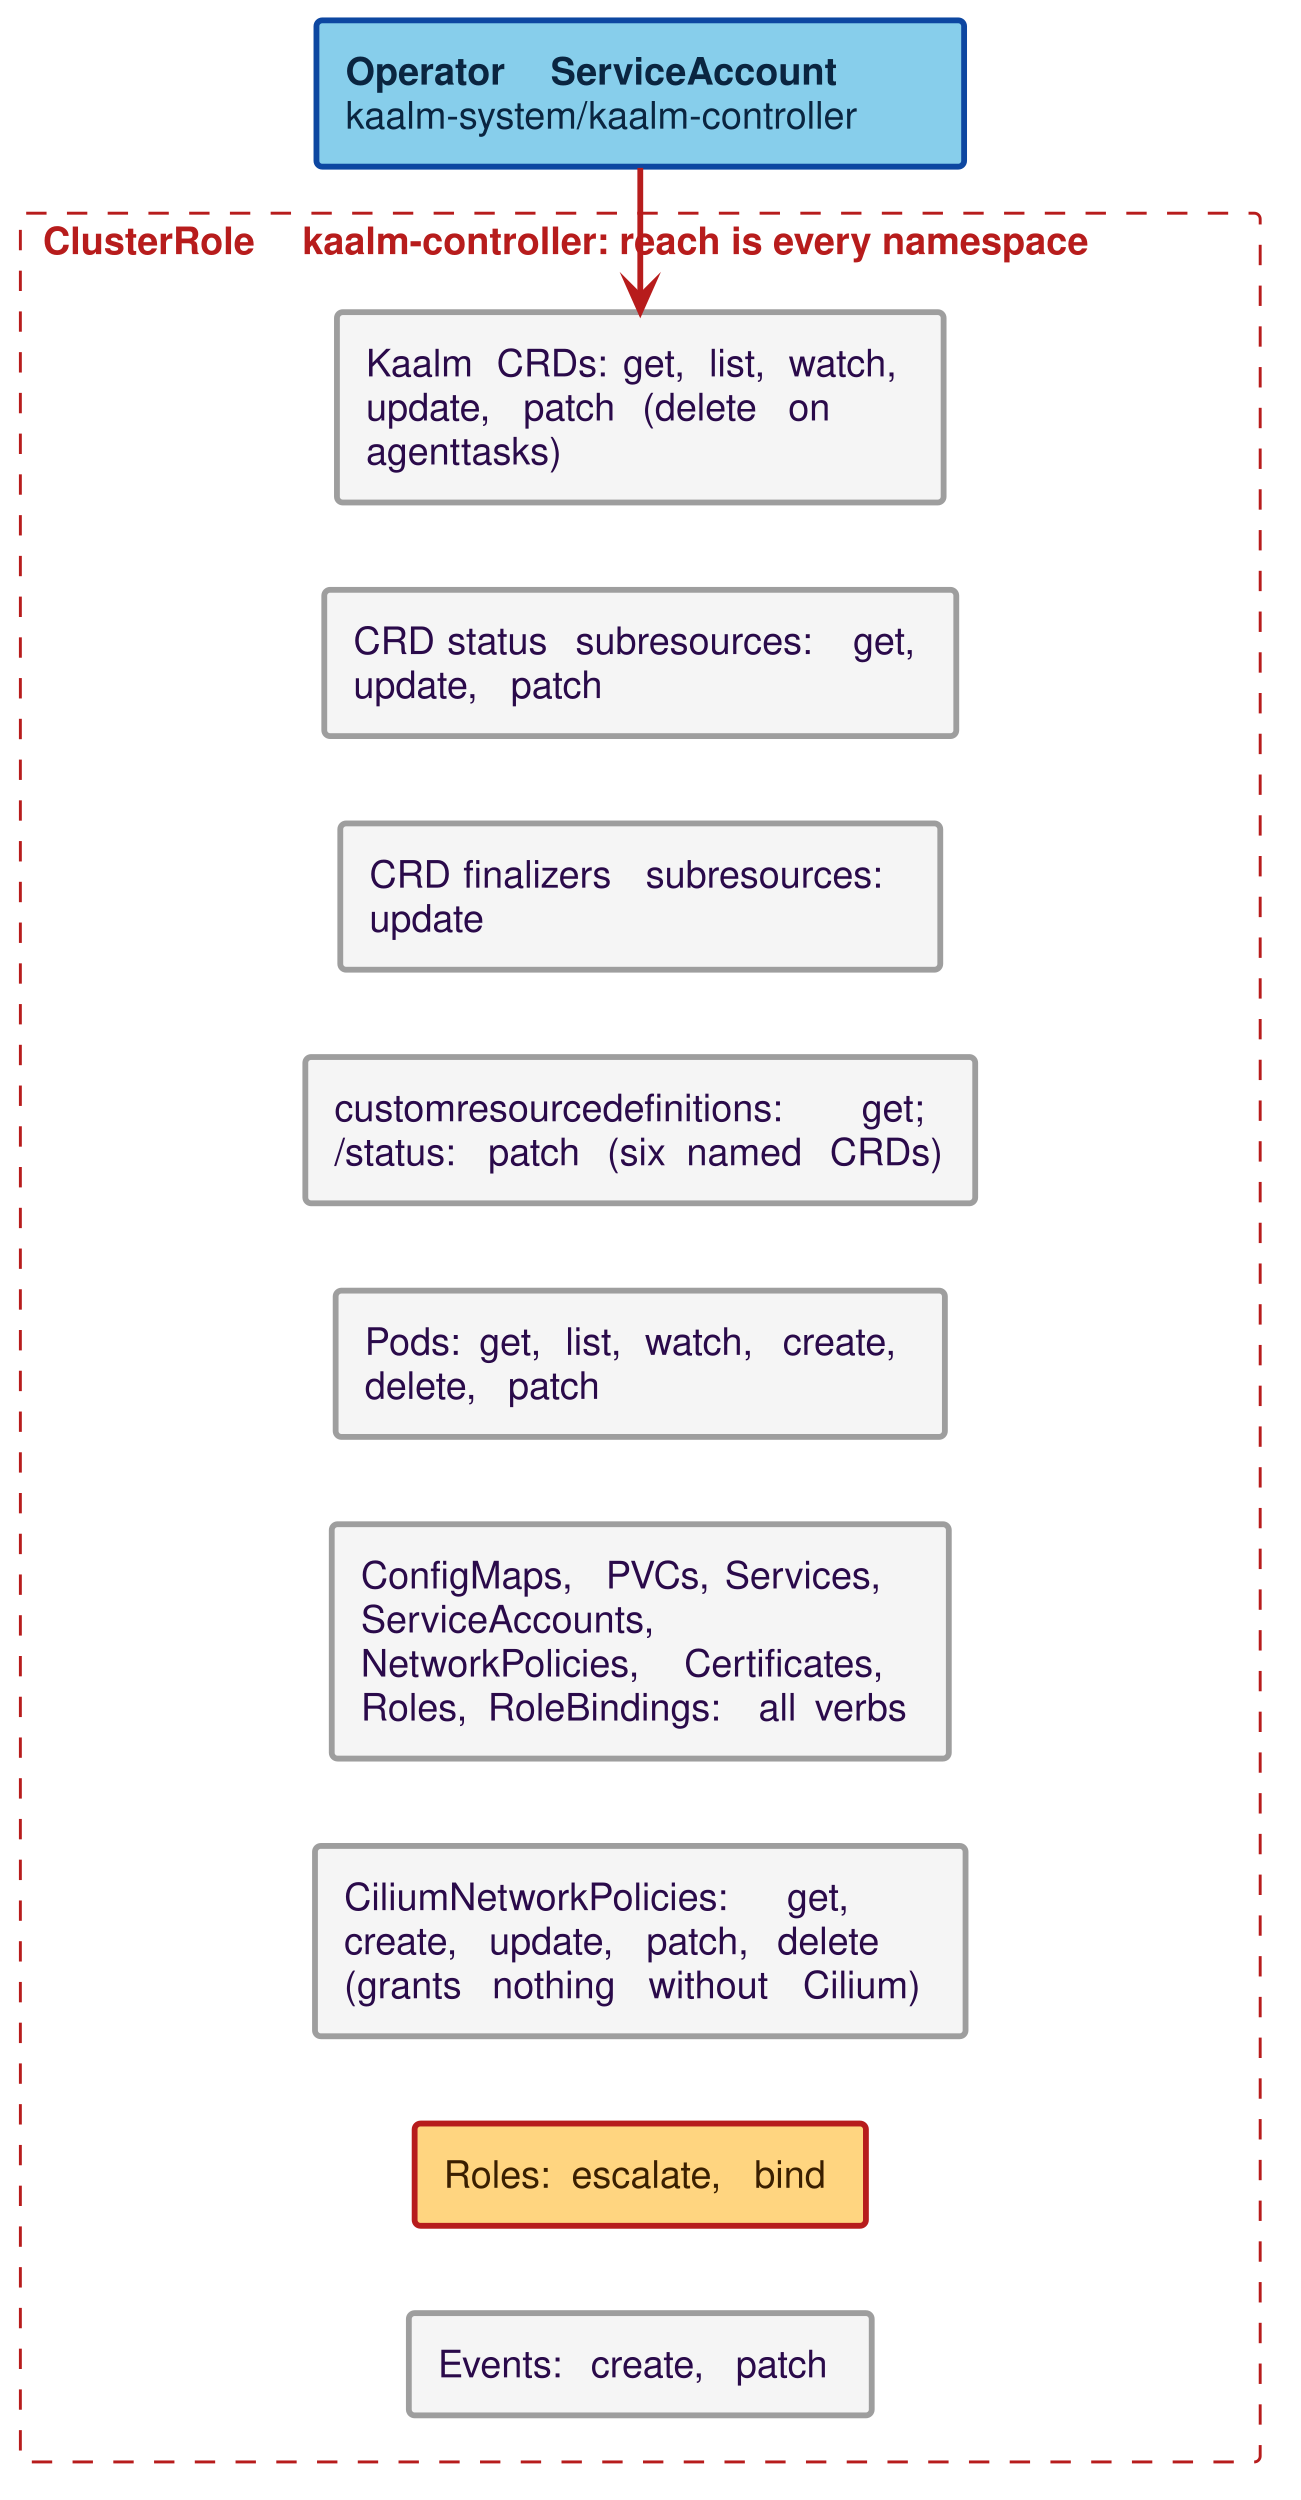
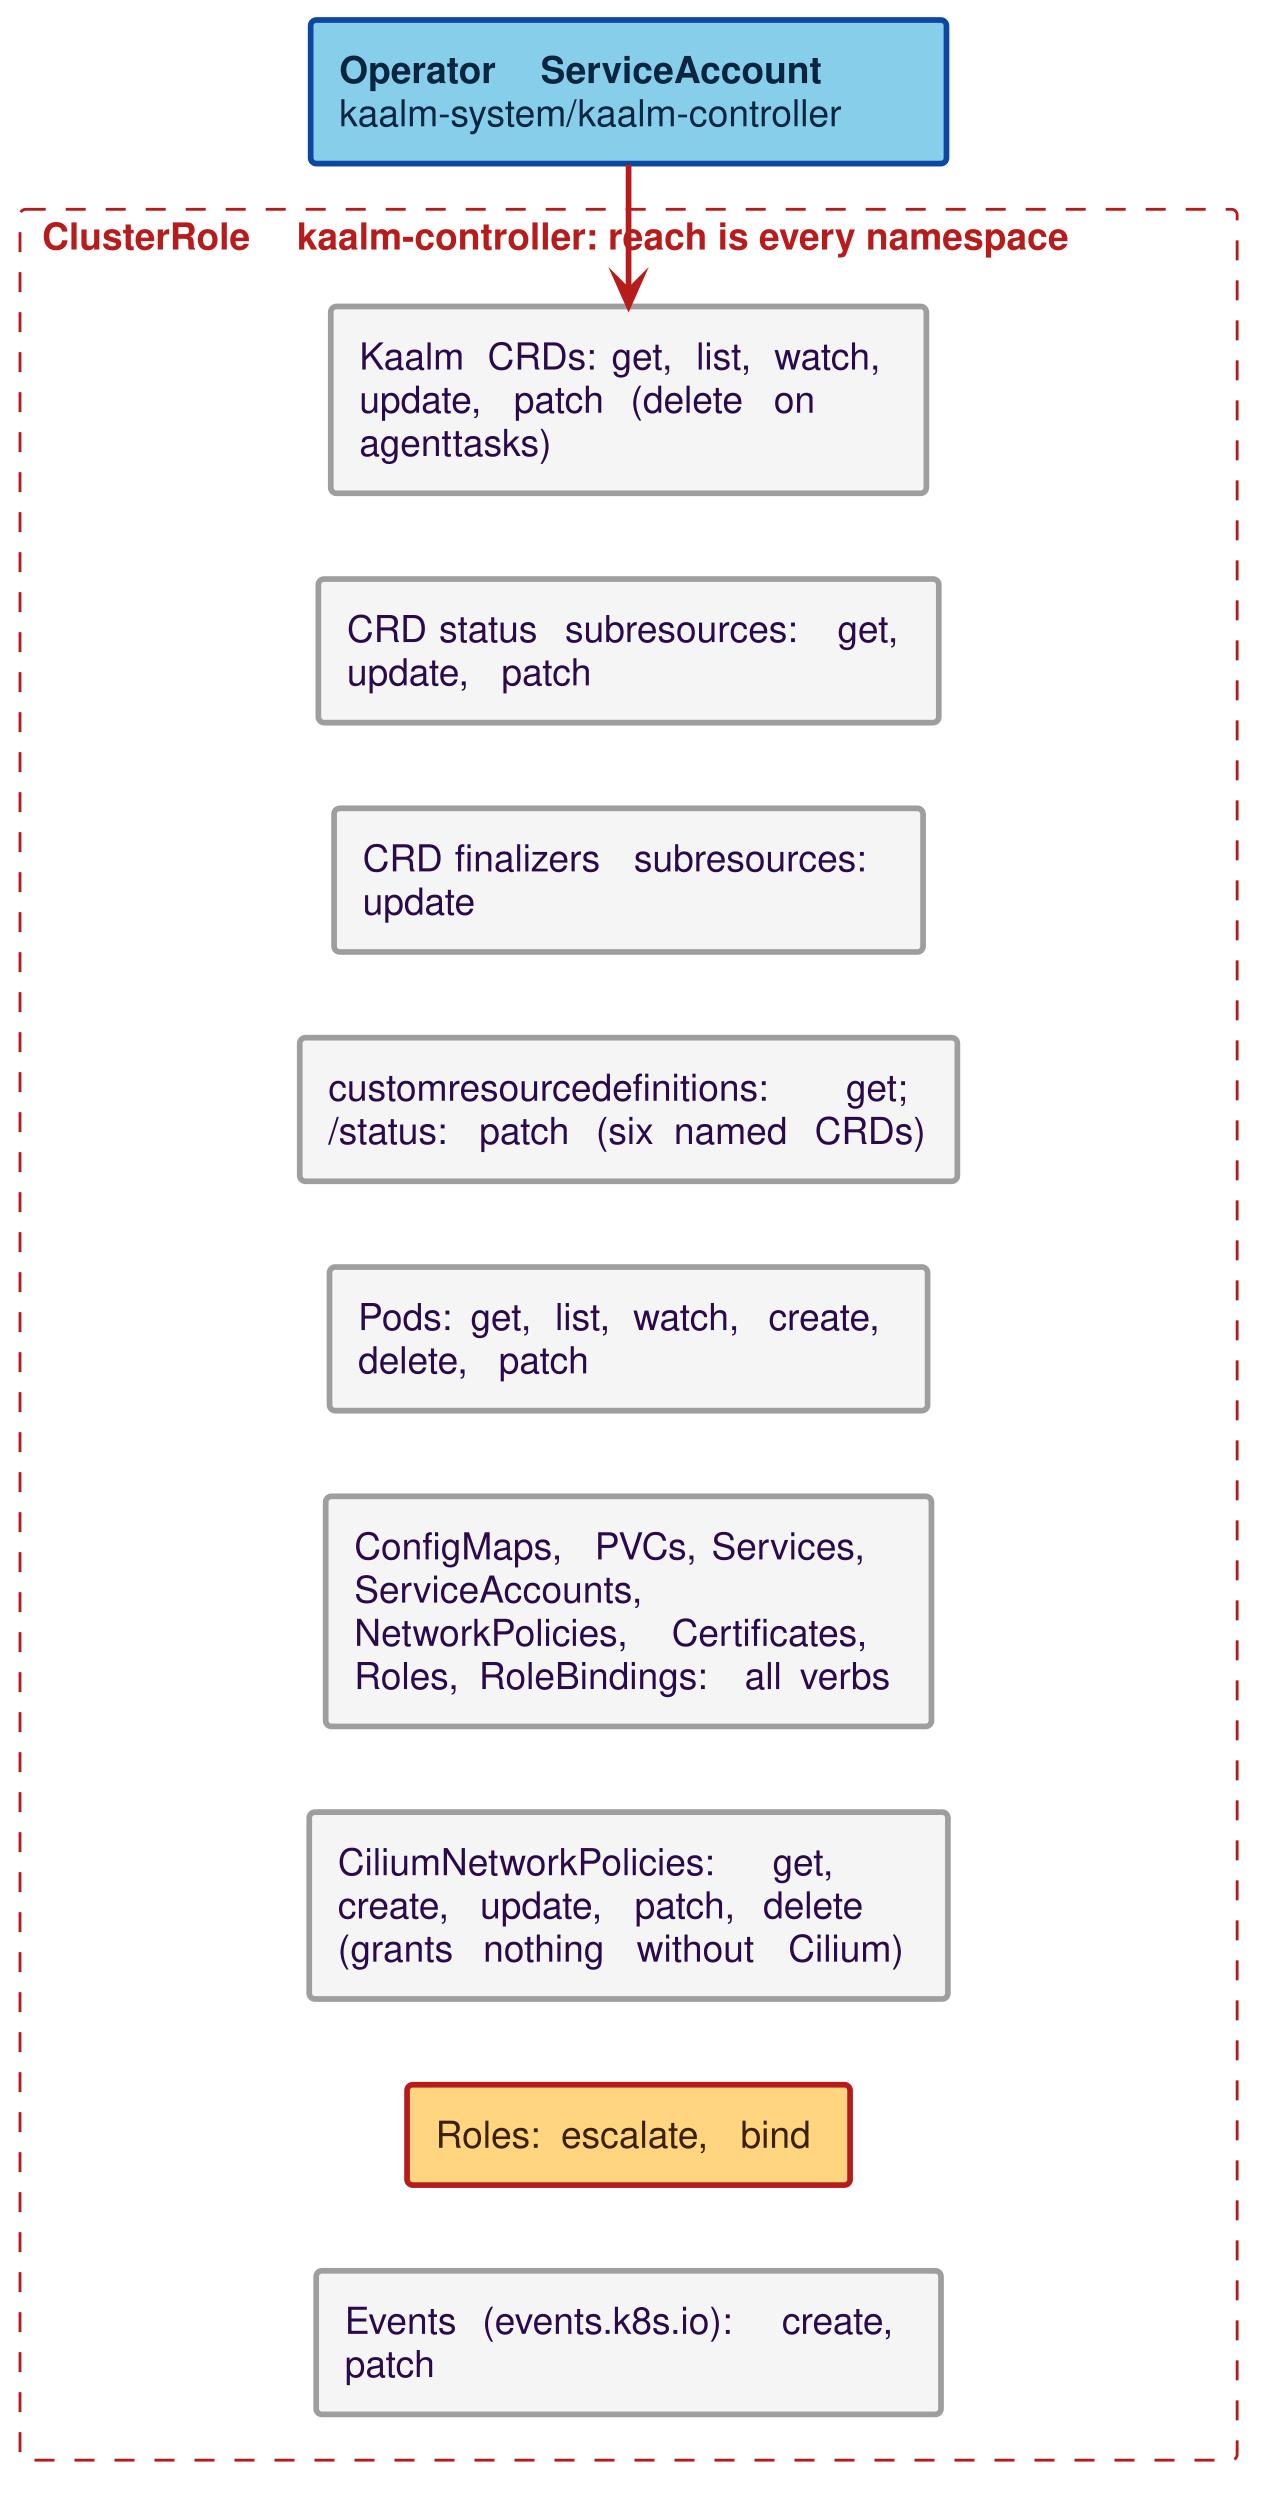
- <svg xmlns="http://www.w3.org/2000/svg" version="1.1" data-diagram-type="DESCRIPTION" style="width:447px;height:859px;" width="447px" height="859px" viewBox="0 0 447 859" zoomAndPan="magnify" preserveAspectRatio="none" contentStyleType="text/css">
+ <svg xmlns="http://www.w3.org/2000/svg" version="1.1" data-diagram-type="DESCRIPTION" style="width:447px;height:875px;" width="447px" height="875px" viewBox="0 0 447 875" zoomAndPan="magnify" preserveAspectRatio="none" contentStyleType="text/css">
  <defs />
  <g font-family="sans-serif" lengthAdjust="spacing">
    <g class="cluster" data-qualified-name="band" id="ent0002" data-source-line="10">
-       <rect x="7" y="73.26" width="426" height="772.66" fill="none" style="stroke:#B71C1C;stroke-width:1;stroke-dasharray:7,7;" rx="2" ry="2" />
+       <rect x="7" y="73.26" width="426" height="787.79" fill="none" style="stroke:#B71C1C;stroke-width:1;stroke-dasharray:7,7;" rx="2" ry="2" />
      <text x="14.736" y="87.327" fill="#B71C1C" font-size="13" textLength="84.646" font-weight="700" font-family="Helvetica">ClusterRole</text>
      <text x="103.908" y="87.327" fill="#B71C1C" font-size="13" textLength="321.356" font-weight="700" font-family="Helvetica">kaalm-controller: reach is every namespace</text>
    </g>
    <g class="entity" data-qualified-name="band.crds" id="ent0003" data-source-line="11">
      <rect x="115.77" y="107.26" width="208.456" height="65.398" fill="#F5F5F5" style="stroke:#9E9E9E;stroke-width:2;" rx="2" ry="2" />
      <text x="125.77" y="129.327" fill="#2A0A4A" font-size="13" textLength="40.733" font-family="Helvetica">Kaalm</text>
      <text x="166.503" y="129.327" fill="#2A0A4A" font-size="13" font-family="Helvetica"> </text>
      <text x="170.635" y="129.327" fill="#2A0A4A" font-size="13" textLength="39.273" font-family="Helvetica">CRDs:</text>
      <text x="209.908" y="129.327" fill="#2A0A4A" font-size="13" font-family="Helvetica"> </text>
      <text x="214.041" y="129.327" fill="#2A0A4A" font-size="13" textLength="25.479" font-family="Helvetica">get,</text>
      <text x="239.52" y="129.327" fill="#2A0A4A" font-size="13" font-family="Helvetica"> </text>
      <text x="243.652" y="129.327" fill="#2A0A4A" font-size="13" textLength="23.226" font-family="Helvetica">list,</text>
      <text x="266.878" y="129.327" fill="#2A0A4A" font-size="13" font-family="Helvetica"> </text>
      <text x="271.011" y="129.327" fill="#2A0A4A" font-size="13" textLength="43.215" font-family="Helvetica">watch,</text>
      <text x="125.77" y="144.46" fill="#2A0A4A" font-size="13" textLength="49.937" font-family="Helvetica">update,</text>
      <text x="175.707" y="144.46" fill="#2A0A4A" font-size="13" font-family="Helvetica"> </text>
      <text x="179.839" y="144.46" fill="#2A0A4A" font-size="13" textLength="36.702" font-family="Helvetica">patch</text>
      <text x="216.541" y="144.46" fill="#2A0A4A" font-size="13" font-family="Helvetica"> </text>
      <text x="220.674" y="144.46" fill="#2A0A4A" font-size="13" textLength="46.027" font-family="Helvetica">(delete</text>
      <text x="266.701" y="144.46" fill="#2A0A4A" font-size="13" font-family="Helvetica"> </text>
      <text x="270.833" y="144.46" fill="#2A0A4A" font-size="13" textLength="16.193" font-family="Helvetica">on</text>
      <text x="125.77" y="159.593" fill="#2A0A4A" font-size="13" textLength="76.762" font-family="Helvetica">agenttasks)</text>
    </g>
    <g class="entity" data-qualified-name="band.status" id="ent0004" data-source-line="12">
      <rect x="111.42" y="202.66" width="217.158" height="50.266" fill="#F5F5F5" style="stroke:#9E9E9E;stroke-width:2;" rx="2" ry="2" />
      <text x="121.42" y="224.727" fill="#2A0A4A" font-size="13" textLength="28.12" font-family="Helvetica">CRD</text>
      <text x="149.54" y="224.727" fill="#2A0A4A" font-size="13" font-family="Helvetica"> </text>
      <text x="153.672" y="224.727" fill="#2A0A4A" font-size="13" textLength="39.946" font-family="Helvetica">status</text>
      <text x="193.618" y="224.727" fill="#2A0A4A" font-size="13" font-family="Helvetica"> </text>
      <text x="197.751" y="224.727" fill="#2A0A4A" font-size="13" textLength="91.216" font-family="Helvetica">subresources:</text>
      <text x="288.966" y="224.727" fill="#2A0A4A" font-size="13" font-family="Helvetica"> </text>
      <text x="293.099" y="224.727" fill="#2A0A4A" font-size="13" textLength="25.479" font-family="Helvetica">get,</text>
      <text x="121.42" y="239.86" fill="#2A0A4A" font-size="13" textLength="49.937" font-family="Helvetica">update,</text>
      <text x="171.357" y="239.86" fill="#2A0A4A" font-size="13" font-family="Helvetica"> </text>
      <text x="175.489" y="239.86" fill="#2A0A4A" font-size="13" textLength="36.702" font-family="Helvetica">patch</text>
    </g>
    <g class="entity" data-qualified-name="band.fin" id="ent0005" data-source-line="13">
-       <rect x="116.92" y="282.93" width="206.158" height="50.266" fill="#F5F5F5" style="stroke:#9E9E9E;stroke-width:2;" rx="2" ry="2" />
-       <text x="126.92" y="304.997" fill="#2A0A4A" font-size="13" textLength="28.12" font-family="Helvetica">CRD</text>
-       <text x="155.04" y="304.997" fill="#2A0A4A" font-size="13" font-family="Helvetica"> </text>
-       <text x="159.172" y="304.997" fill="#2A0A4A" font-size="13" textLength="58.557" font-family="Helvetica">finalizers</text>
-       <text x="217.73" y="304.997" fill="#2A0A4A" font-size="13" font-family="Helvetica"> </text>
-       <text x="221.862" y="304.997" fill="#2A0A4A" font-size="13" textLength="91.216" font-family="Helvetica">subresources:</text>
-       <text x="126.92" y="320.13" fill="#2A0A4A" font-size="13" textLength="45.805" font-family="Helvetica">update</text>
+       <rect x="116.92" y="282.92" width="206.158" height="50.266" fill="#F5F5F5" style="stroke:#9E9E9E;stroke-width:2;" rx="2" ry="2" />
+       <text x="126.92" y="304.987" fill="#2A0A4A" font-size="13" textLength="28.12" font-family="Helvetica">CRD</text>
+       <text x="155.04" y="304.987" fill="#2A0A4A" font-size="13" font-family="Helvetica"> </text>
+       <text x="159.172" y="304.987" fill="#2A0A4A" font-size="13" textLength="58.557" font-family="Helvetica">finalizers</text>
+       <text x="217.73" y="304.987" fill="#2A0A4A" font-size="13" font-family="Helvetica"> </text>
+       <text x="221.862" y="304.987" fill="#2A0A4A" font-size="13" textLength="91.216" font-family="Helvetica">subresources:</text>
+       <text x="126.92" y="320.12" fill="#2A0A4A" font-size="13" textLength="45.805" font-family="Helvetica">update</text>
    </g>
    <g class="entity" data-qualified-name="band.crddef" id="ent0006" data-source-line="14">
      <rect x="104.91" y="363.19" width="230.171" height="50.266" fill="#F5F5F5" style="stroke:#9E9E9E;stroke-width:2;" rx="2" ry="2" />
      <text x="114.91" y="385.257" fill="#2A0A4A" font-size="13" textLength="177.017" font-family="Helvetica">customresourcedefinitions:</text>
      <text x="291.927" y="385.257" fill="#2A0A4A" font-size="13" font-family="Helvetica"> </text>
      <text x="296.059" y="385.257" fill="#2A0A4A" font-size="13" textLength="25.727" font-family="Helvetica">get;</text>
      <text x="114.91" y="400.39" fill="#2A0A4A" font-size="13" textLength="48.706" font-family="Helvetica">/status:</text>
      <text x="163.616" y="400.39" fill="#2A0A4A" font-size="13" font-family="Helvetica"> </text>
      <text x="167.748" y="400.39" fill="#2A0A4A" font-size="13" textLength="36.702" font-family="Helvetica">patch</text>
      <text x="204.45" y="400.39" fill="#2A0A4A" font-size="13" font-family="Helvetica"> </text>
      <text x="208.582" y="400.39" fill="#2A0A4A" font-size="13" textLength="23.15" font-family="Helvetica">(six</text>
      <text x="231.732" y="400.39" fill="#2A0A4A" font-size="13" font-family="Helvetica"> </text>
      <text x="235.865" y="400.39" fill="#2A0A4A" font-size="13" textLength="45.119" font-family="Helvetica">named</text>
      <text x="280.984" y="400.39" fill="#2A0A4A" font-size="13" font-family="Helvetica"> </text>
      <text x="285.116" y="400.39" fill="#2A0A4A" font-size="13" textLength="39.965" font-family="Helvetica">CRDs)</text>
    </g>
    <g class="entity" data-qualified-name="band.pods" id="ent0007" data-source-line="15">
      <rect x="115.33" y="443.46" width="209.332" height="50.266" fill="#F5F5F5" style="stroke:#9E9E9E;stroke-width:2;" rx="2" ry="2" />
      <text x="125.33" y="465.527" fill="#2A0A4A" font-size="13" textLength="35.198" font-family="Helvetica">Pods:</text>
      <text x="160.528" y="465.527" fill="#2A0A4A" font-size="13" font-family="Helvetica"> </text>
      <text x="164.66" y="465.527" fill="#2A0A4A" font-size="13" textLength="25.479" font-family="Helvetica">get,</text>
      <text x="190.14" y="465.527" fill="#2A0A4A" font-size="13" font-family="Helvetica"> </text>
      <text x="194.272" y="465.527" fill="#2A0A4A" font-size="13" textLength="23.226" font-family="Helvetica">list,</text>
      <text x="217.498" y="465.527" fill="#2A0A4A" font-size="13" font-family="Helvetica"> </text>
      <text x="221.63" y="465.527" fill="#2A0A4A" font-size="13" textLength="43.215" font-family="Helvetica">watch,</text>
      <text x="264.845" y="465.527" fill="#2A0A4A" font-size="13" font-family="Helvetica"> </text>
      <text x="268.977" y="465.527" fill="#2A0A4A" font-size="13" textLength="45.684" font-family="Helvetica">create,</text>
      <text x="125.33" y="480.66" fill="#2A0A4A" font-size="13" textLength="45.087" font-family="Helvetica">delete,</text>
      <text x="170.417" y="480.66" fill="#2A0A4A" font-size="13" font-family="Helvetica"> </text>
      <text x="174.55" y="480.66" fill="#2A0A4A" font-size="13" textLength="36.702" font-family="Helvetica">patch</text>
    </g>
    <g class="entity" data-qualified-name="band.core" id="ent0008" data-source-line="16">
      <rect x="113.99" y="523.72" width="212.023" height="80.531" fill="#F5F5F5" style="stroke:#9E9E9E;stroke-width:2;" rx="2" ry="2" />
      <text x="123.99" y="545.787" fill="#2A0A4A" font-size="13" textLength="80.05" font-family="Helvetica">ConfigMaps,</text>
      <text x="204.04" y="545.787" fill="#2A0A4A" font-size="13" font-family="Helvetica"> </text>
      <text x="208.173" y="545.787" fill="#2A0A4A" font-size="13" textLength="36.715" font-family="Helvetica">PVCs,</text>
      <text x="244.887" y="545.787" fill="#2A0A4A" font-size="13" font-family="Helvetica"> </text>
      <text x="249.02" y="545.787" fill="#2A0A4A" font-size="13" textLength="58.951" font-family="Helvetica">Services,</text>
      <text x="123.99" y="560.92" fill="#2A0A4A" font-size="13" textLength="111.668" font-family="Helvetica">ServiceAccounts,</text>
      <text x="123.99" y="576.053" fill="#2A0A4A" font-size="13" textLength="106.958" font-family="Helvetica">NetworkPolicies,</text>
      <text x="230.948" y="576.053" fill="#2A0A4A" font-size="13" font-family="Helvetica"> </text>
      <text x="235.08" y="576.053" fill="#2A0A4A" font-size="13" textLength="78.432" font-family="Helvetica">Certificates,</text>
      <text x="123.99" y="591.185" fill="#2A0A4A" font-size="13" textLength="39.501" font-family="Helvetica">Roles,</text>
      <text x="163.491" y="591.185" fill="#2A0A4A" font-size="13" font-family="Helvetica"> </text>
      <text x="167.624" y="591.185" fill="#2A0A4A" font-size="13" textLength="88.874" font-family="Helvetica">RoleBindings:</text>
      <text x="256.497" y="591.185" fill="#2A0A4A" font-size="13" font-family="Helvetica"> </text>
      <text x="260.63" y="591.185" fill="#2A0A4A" font-size="13" textLength="15.19" font-family="Helvetica">all</text>
      <text x="275.82" y="591.185" fill="#2A0A4A" font-size="13" font-family="Helvetica"> </text>
      <text x="279.952" y="591.185" fill="#2A0A4A" font-size="13" textLength="36.061" font-family="Helvetica">verbs</text>
    </g>
    <g class="entity" data-qualified-name="band.cnp" id="ent0009" data-source-line="17">
-       <rect x="108.23" y="634.26" width="223.531" height="65.398" fill="#F5F5F5" style="stroke:#9E9E9E;stroke-width:2;" rx="2" ry="2" />
-       <text x="118.23" y="656.327" fill="#2A0A4A" font-size="13" textLength="148.021" font-family="Helvetica">CiliumNetworkPolicies:</text>
-       <text x="266.251" y="656.327" fill="#2A0A4A" font-size="13" font-family="Helvetica"> </text>
-       <text x="270.383" y="656.327" fill="#2A0A4A" font-size="13" textLength="25.479" font-family="Helvetica">get,</text>
-       <text x="118.23" y="671.46" fill="#2A0A4A" font-size="13" textLength="45.684" font-family="Helvetica">create,</text>
-       <text x="163.914" y="671.46" fill="#2A0A4A" font-size="13" font-family="Helvetica"> </text>
-       <text x="168.046" y="671.46" fill="#2A0A4A" font-size="13" textLength="49.937" font-family="Helvetica">update,</text>
-       <text x="217.983" y="671.46" fill="#2A0A4A" font-size="13" font-family="Helvetica"> </text>
-       <text x="222.116" y="671.46" fill="#2A0A4A" font-size="13" textLength="40.834" font-family="Helvetica">patch,</text>
-       <text x="262.95" y="671.46" fill="#2A0A4A" font-size="13" font-family="Helvetica"> </text>
-       <text x="267.083" y="671.46" fill="#2A0A4A" font-size="13" textLength="40.955" font-family="Helvetica">delete</text>
-       <text x="118.23" y="686.593" fill="#2A0A4A" font-size="13" textLength="46.744" font-family="Helvetica">(grants</text>
-       <text x="164.974" y="686.593" fill="#2A0A4A" font-size="13" font-family="Helvetica"> </text>
-       <text x="169.106" y="686.593" fill="#2A0A4A" font-size="13" textLength="49.632" font-family="Helvetica">nothing</text>
-       <text x="218.739" y="686.593" fill="#2A0A4A" font-size="13" font-family="Helvetica"> </text>
-       <text x="222.871" y="686.593" fill="#2A0A4A" font-size="13" textLength="48.871" font-family="Helvetica">without</text>
-       <text x="271.742" y="686.593" fill="#2A0A4A" font-size="13" font-family="Helvetica"> </text>
-       <text x="275.874" y="686.593" fill="#2A0A4A" font-size="13" textLength="45.887" font-family="Helvetica">Cilium)</text>
+       <rect x="108.23" y="634.25" width="223.531" height="65.398" fill="#F5F5F5" style="stroke:#9E9E9E;stroke-width:2;" rx="2" ry="2" />
+       <text x="118.23" y="656.317" fill="#2A0A4A" font-size="13" textLength="148.021" font-family="Helvetica">CiliumNetworkPolicies:</text>
+       <text x="266.251" y="656.317" fill="#2A0A4A" font-size="13" font-family="Helvetica"> </text>
+       <text x="270.383" y="656.317" fill="#2A0A4A" font-size="13" textLength="25.479" font-family="Helvetica">get,</text>
+       <text x="118.23" y="671.45" fill="#2A0A4A" font-size="13" textLength="45.684" font-family="Helvetica">create,</text>
+       <text x="163.914" y="671.45" fill="#2A0A4A" font-size="13" font-family="Helvetica"> </text>
+       <text x="168.046" y="671.45" fill="#2A0A4A" font-size="13" textLength="49.937" font-family="Helvetica">update,</text>
+       <text x="217.983" y="671.45" fill="#2A0A4A" font-size="13" font-family="Helvetica"> </text>
+       <text x="222.116" y="671.45" fill="#2A0A4A" font-size="13" textLength="40.834" font-family="Helvetica">patch,</text>
+       <text x="262.95" y="671.45" fill="#2A0A4A" font-size="13" font-family="Helvetica"> </text>
+       <text x="267.083" y="671.45" fill="#2A0A4A" font-size="13" textLength="40.955" font-family="Helvetica">delete</text>
+       <text x="118.23" y="686.583" fill="#2A0A4A" font-size="13" textLength="46.744" font-family="Helvetica">(grants</text>
+       <text x="164.974" y="686.583" fill="#2A0A4A" font-size="13" font-family="Helvetica"> </text>
+       <text x="169.106" y="686.583" fill="#2A0A4A" font-size="13" textLength="49.632" font-family="Helvetica">nothing</text>
+       <text x="218.739" y="686.583" fill="#2A0A4A" font-size="13" font-family="Helvetica"> </text>
+       <text x="222.871" y="686.583" fill="#2A0A4A" font-size="13" textLength="48.871" font-family="Helvetica">without</text>
+       <text x="271.742" y="686.583" fill="#2A0A4A" font-size="13" font-family="Helvetica"> </text>
+       <text x="275.874" y="686.583" fill="#2A0A4A" font-size="13" textLength="45.887" font-family="Helvetica">Cilium)</text>
    </g>
    <g class="entity" data-qualified-name="band.secs" id="ent0010" data-source-line="18">
      <rect x="142.47" y="729.65" width="155.059" height="35.133" fill="#FFD580" style="stroke:#B71C1C;stroke-width:2;" rx="2" ry="2" />
      <text x="152.47" y="751.717" fill="#3A1F00" font-size="13" textLength="39.749" font-family="Helvetica">Roles:</text>
      <text x="192.219" y="751.717" fill="#3A1F00" font-size="13" font-family="Helvetica"> </text>
      <text x="196.351" y="751.717" fill="#3A1F00" font-size="13" textLength="58.69" font-family="Helvetica">escalate,</text>
      <text x="255.042" y="751.717" fill="#3A1F00" font-size="13" font-family="Helvetica"> </text>
      <text x="259.174" y="751.717" fill="#3A1F00" font-size="13" textLength="28.355" font-family="Helvetica">bind</text>
    </g>
    <g class="entity" data-qualified-name="band.ev" id="ent0011" data-source-line="19">
-       <rect x="140.48" y="794.79" width="159.045" height="35.133" fill="#F5F5F5" style="stroke:#9E9E9E;stroke-width:2;" rx="2" ry="2" />
-       <text x="150.48" y="816.857" fill="#2A0A4A" font-size="13" textLength="48.395" font-family="Helvetica">Events:</text>
-       <text x="198.875" y="816.857" fill="#2A0A4A" font-size="13" font-family="Helvetica"> </text>
-       <text x="203.007" y="816.857" fill="#2A0A4A" font-size="13" textLength="45.684" font-family="Helvetica">create,</text>
-       <text x="248.691" y="816.857" fill="#2A0A4A" font-size="13" font-family="Helvetica"> </text>
-       <text x="252.823" y="816.857" fill="#2A0A4A" font-size="13" textLength="36.702" font-family="Helvetica">patch</text>
+       <rect x="110.66" y="794.78" width="218.688" height="50.266" fill="#F5F5F5" style="stroke:#9E9E9E;stroke-width:2;" rx="2" ry="2" />
+       <text x="120.66" y="816.847" fill="#2A0A4A" font-size="13" textLength="44.015" font-family="Helvetica">Events</text>
+       <text x="164.675" y="816.847" fill="#2A0A4A" font-size="13" font-family="Helvetica"> </text>
+       <text x="168.807" y="816.847" fill="#2A0A4A" font-size="13" textLength="100.725" font-family="Helvetica">(events.k8s.io):</text>
+       <text x="269.532" y="816.847" fill="#2A0A4A" font-size="13" font-family="Helvetica"> </text>
+       <text x="273.664" y="816.847" fill="#2A0A4A" font-size="13" textLength="45.684" font-family="Helvetica">create,</text>
+       <text x="120.66" y="831.98" fill="#2A0A4A" font-size="13" textLength="36.702" font-family="Helvetica">patch</text>
    </g>
    <g class="entity" data-qualified-name="OPSA" id="ent0001" data-source-line="9">
      <rect x="108.73" y="7" width="222.535" height="50.266" fill="#87CEEB" style="stroke:#0D47A1;stroke-width:2;" rx="2" ry="2" />
      <text x="118.73" y="29.067" fill="#0A2540" font-size="13" textLength="65.914" font-weight="700" font-family="Helvetica">Operator</text>
      <text x="184.644" y="29.067" fill="#0A2540" font-size="13" font-weight="700" font-family="Helvetica"> </text>
      <text x="189.17" y="29.067" fill="#0A2540" font-size="13" textLength="113.172" font-weight="700" font-family="Helvetica">ServiceAccount</text>
      <text x="118.73" y="44.2" fill="#0A2540" font-size="13" textLength="202.535" font-family="Helvetica">kaalm-system/kaalm-controller</text>
    </g>
    <g class="link" data-entity-1="ent0001" data-entity-2="ent0003" id="lnk12" data-source-line="21" data-link-type="dependency">
-       <path d="M220,57.68 C220,72.33 220,86.11 220,101.92" style="stroke:#B71C1C;stroke-width:2;" fill="none" id="OPSA-to-crds" />
+       <path d="M220,57.67 C220,72.33 220,86.11 220,101.92" style="stroke:#B71C1C;stroke-width:2;" fill="none" id="OPSA-to-crds" />
      <polygon points="220,106.92,224,97.92,220,101.92,216,97.92,220,106.92" fill="#B71C1C" style="stroke:#B71C1C;stroke-width:2;stroke-linejoin:miter;stroke-miterlimit:10;" />
    </g>
  </g>
</svg>
